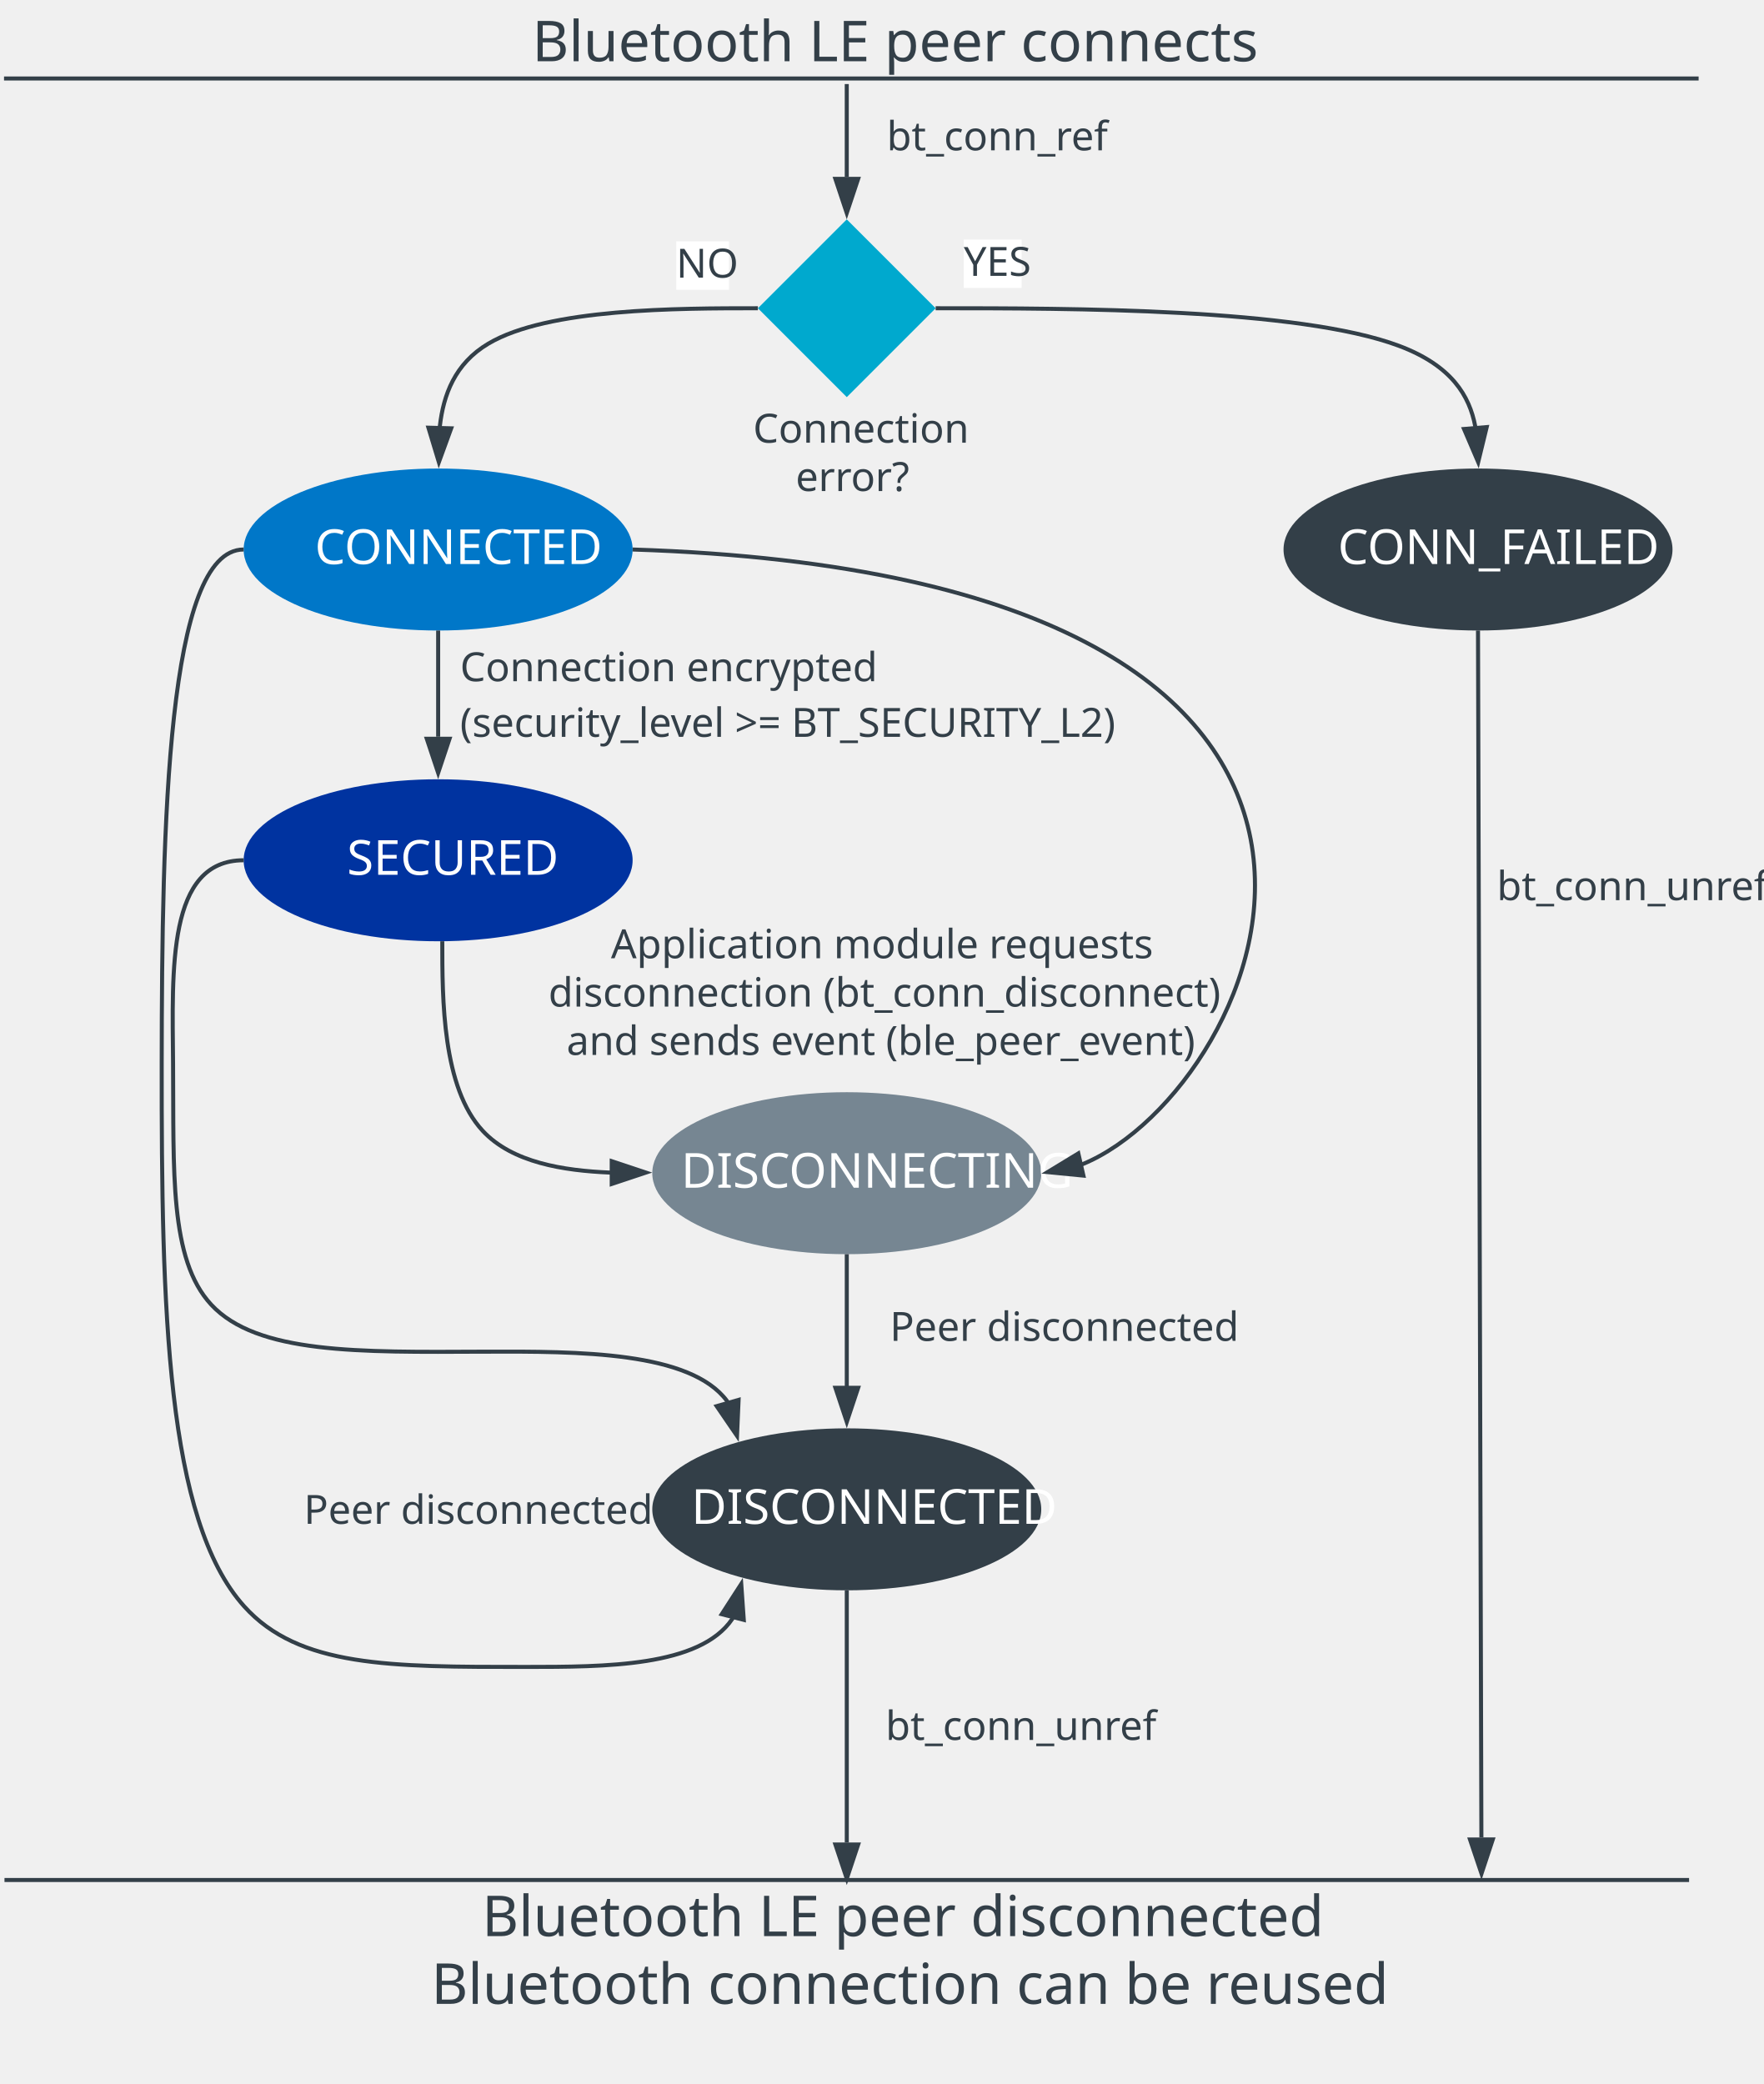
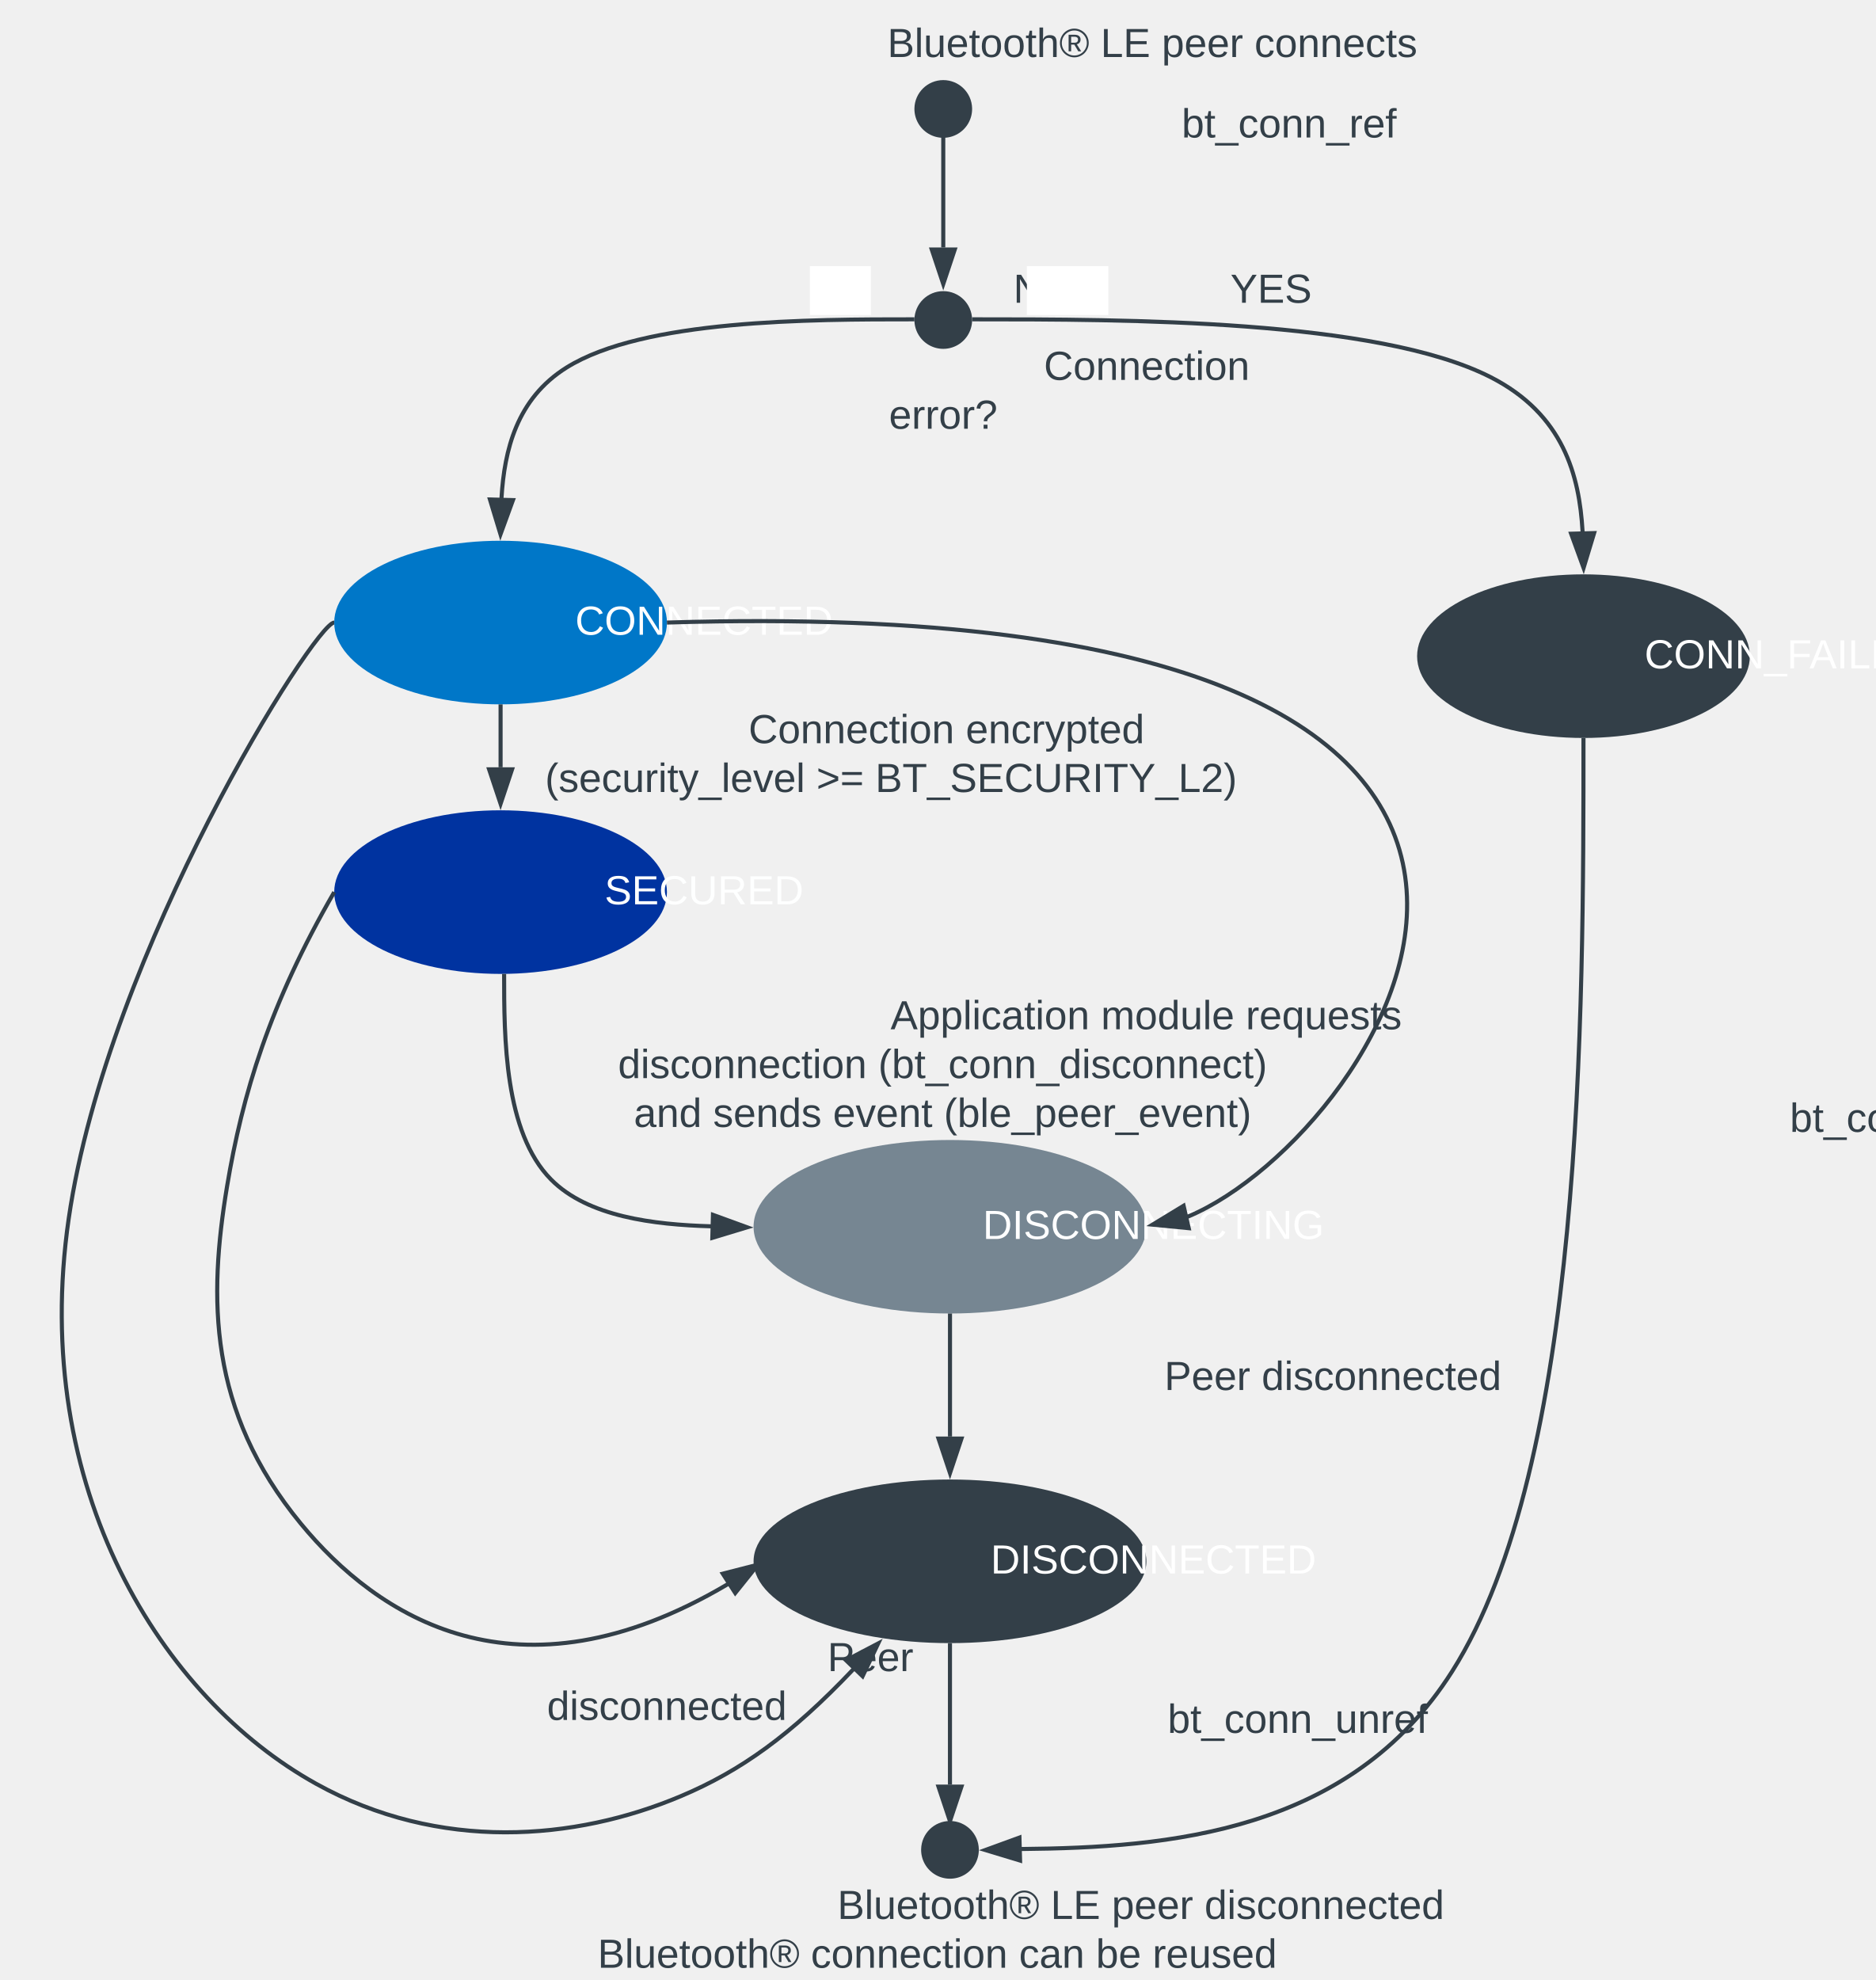
- <svg xmlns="http://www.w3.org/2000/svg" xmlns:xlink="http://www.w3.org/1999/xlink" width="6.077in" height="7.18in" viewBox="0 0 437.577 516.993" xml:space="preserve" color-interpolation-filters="sRGB" class="st20">
+ <svg xmlns="http://www.w3.org/2000/svg" xmlns:ns1="http://schemas.microsoft.com/visio/2003/SVGExtensions/" xmlns:xlink="http://www.w3.org/1999/xlink" width="6.398in" height="6.754in" viewBox="0 0 460.665 486.307" xml:space="preserve" color-interpolation-filters="sRGB" class="st16">
+   <ns1:documentProperties ns1:langID="1035" ns1:viewMarkup="false" />
  <style type="text/css">
	
- 		.st1 {stroke:#333f48;stroke-linecap:butt;stroke-width:1}
- 		.st2 {fill:#333f48;font-family:Calibri;font-size:1.167em}
- 		.st3 {font-size:1em}
- 		.st4 {fill:#0077c8;stroke:none;stroke-width:1}
- 		.st5 {fill:#feffff;font-family:Calibri;font-size:1em}
- 		.st6 {fill:#768692;stroke:none;stroke-width:1}
- 		.st7 {fill:#ffffff;font-family:Calibri;font-size:1em}
- 		.st8 {fill:#0033a0;stroke:none;stroke-width:1}
- 		.st9 {fill:#333f48;stroke:none;stroke-width:1}
- 		.st10 {marker-end:url(#mrkr13-26);stroke:#333f48;stroke-linecap:butt;stroke-width:1}
- 		.st11 {fill:#333f48;fill-opacity:1;stroke:#333f48;stroke-opacity:1;stroke-width:0.284}
- 		.st12 {marker-end:url(#mrkr13-32);stroke:#333f48;stroke-linecap:butt;stroke-width:1}
- 		.st13 {fill:#ffffff;stroke:none;stroke-linecap:butt;stroke-width:7.2}
- 		.st14 {fill:#333f48;font-family:Calibri;font-size:0.833em}
- 		.st15 {marker-start:url(#mrkr13-67);stroke:#333f48;stroke-linecap:butt;stroke-width:1}
- 		.st16 {fill:none;marker-end:url(#mrkr13-81);stroke:none;stroke-width:1}
- 		.st17 {fill:#00a9ce;fill-opacity:1;stroke:#00a9ce;stroke-opacity:1;stroke-width:0.284}
- 		.st18 {fill:none;stroke:none;stroke-width:1}
- 		.st19 {fill:#00a9ce;stroke:none;stroke-width:1}
- 		.st20 {fill:none;fill-rule:evenodd;font-size:12px;overflow:visible;stroke-linecap:square;stroke-miterlimit:3}
+ 		.st1 {fill:#0077c8;stroke:none;stroke-width:1}
+ 		.st2 {fill:#ffffff;font-family:Arial;font-size:0.833em}
+ 		.st3 {fill:#768692;stroke:none;stroke-width:1}
+ 		.st4 {fill:#0033a0;stroke:none;stroke-width:1}
+ 		.st5 {fill:#feffff;font-family:Arial;font-size:0.833em}
+ 		.st6 {fill:#333f48;stroke:none;stroke-width:1}
+ 		.st7 {marker-end:url(#mrkr13-21);stroke:#333f48;stroke-linecap:butt;stroke-width:1}
+ 		.st8 {fill:#333f48;fill-opacity:1;stroke:#333f48;stroke-opacity:1;stroke-width:0.284}
+ 		.st9 {marker-end:url(#mrkr13-27);stroke:#333f48;stroke-linecap:butt;stroke-width:1}
+ 		.st10 {fill:none;marker-end:url(#mrkr13-46);stroke:none;stroke-width:1}
+ 		.st11 {fill:#00a9ce;fill-opacity:1;stroke:#00a9ce;stroke-opacity:1;stroke-width:0.284}
+ 		.st12 {fill:#333f48;font-family:Arial;font-size:0.833em}
+ 		.st13 {font-size:1em}
+ 		.st14 {fill:none;stroke:none;stroke-width:1}
+ 		.st15 {fill:#ffffff;stroke:none;stroke-linecap:butt;stroke-width:7.2}
+ 		.st16 {fill:none;fill-rule:evenodd;font-size:12px;overflow:visible;stroke-linecap:square;stroke-miterlimit:3}
	
	</style>
  <defs id="Markers">
    <g id="lend13">
      <path d="M 3 1 L 0 0 L 3 -1 L 3 1 " style="stroke:none" />
    </g>
-     <marker id="mrkr13-26" class="st11" refX="-10.56" orient="auto" markerUnits="strokeWidth" overflow="visible">
+     <marker id="mrkr13-21" class="st8" ns1:arrowType="13" ns1:arrowSize="2" ns1:setback="10.2" refX="-10.2" orient="auto" markerUnits="strokeWidth" overflow="visible">
      <use xlink:href="#lend13" transform="scale(-3.52,-3.52) " />
    </marker>
-     <marker id="mrkr13-32" class="st11" refX="-10.2" orient="auto" markerUnits="strokeWidth" overflow="visible">
+     <marker id="mrkr13-27" class="st8" ns1:arrowType="13" ns1:arrowSize="2" ns1:setback="10.56" refX="-10.56" orient="auto" markerUnits="strokeWidth" overflow="visible">
      <use xlink:href="#lend13" transform="scale(-3.52,-3.52) " />
    </marker>
-     <marker id="mrkr13-67" class="st11" refX="10.2" orient="auto" markerUnits="strokeWidth" overflow="visible">
-       <use xlink:href="#lend13" transform="scale(3.52) " />
-     </marker>
-     <marker id="mrkr13-81" class="st17" refX="-10.56" orient="auto" markerUnits="strokeWidth" overflow="visible">
+     <marker id="mrkr13-46" class="st11" ns1:arrowType="13" ns1:arrowSize="2" ns1:setback="10.56" refX="-10.56" orient="auto" markerUnits="strokeWidth" overflow="visible">
      <use xlink:href="#lend13" transform="scale(-3.52,-3.52) " />
    </marker>
  </defs>
-   <g>
-     <g id="shape27-1" transform="translate(1.1121,-50.6028)">
-       <path d="M0 516.99 L417.89 516.99" class="st1" />
-       <text x="118.45" y="530.91" class="st2">Bluetooth LE peer disconnected <tspan x="105.87" dy="1.2em" class="st3">Bluetooth connection can be reused</tspan>
-       </text>
-     </g>
-     <g id="shape29-6" transform="translate(60.4422,-360.578)">
-       <ellipse cx="48.245" cy="496.9" rx="48.245" ry="20.093" class="st4" />
-       <text x="17.65" y="500.5" class="st5">CONNECTED</text>
-     </g>
-     <g id="shape30-9" transform="translate(161.81,-205.857)">
-       <ellipse cx="48.245" cy="496.9" rx="48.245" ry="20.093" class="st6" />
-       <text x="7.14" y="500.5" class="st7">DISCONNECTING</text>
-     </g>
-     <g id="shape31-12" transform="translate(60.4422,-283.487)">
-       <ellipse cx="48.245" cy="496.9" rx="48.245" ry="20.093" class="st8" />
-       <text x="25.63" y="500.5" class="st5">SECURED</text>
-     </g>
-     <g id="shape32-15" transform="translate(318.402,-360.578)">
-       <ellipse cx="48.245" cy="496.9" rx="48.245" ry="20.093" class="st9" />
-       <text x="13.46" y="500.5" class="st7">CONN_FAILED</text>
-     </g>
-     <g id="shape33-18" transform="translate(161.81,-122.468)">
-       <ellipse cx="48.245" cy="496.9" rx="48.245" ry="20.093" class="st9" />
-       <text x="9.69" y="500.5" class="st7">DISCONNECTED</text>
-     </g>
-     <g id="shape34-21" transform="translate(217.142,-496.139)">
-       <path d="M-7.09 516.99 L-7.09 540" class="st10" />
-     </g>
-     <g id="shape35-27" transform="translate(232.103,-440.523)">
-       <path d="M0 516.99 C33.64 516.99 90.1 516.99 114.97 526.33 C128.1 531.26 132.42 538.79 133.84 546.21 L133.87 546.57" class="st12" />
-       <rect x="6.97" y="499.961" width="14.351" height="12" class="st13" />
-       <text x="6.97" y="508.96" class="st14">YES</text>
-     </g>
-     <g id="shape36-35" transform="translate(188.007,-440.523)">
-       <path d="M0 516.99 C-19.83 516.99 -52.08 516.99 -66.85 525.76 C-75.26 530.75 -78 538.58 -78.89 546.2 L-78.9 546.56" class="st12" />
-       <rect x="-20.25" y="500.399" width="13.076" height="12" class="st13" />
-       <text x="-20.25" y="509.4" class="st14">NO</text>
-     </g>
-     <g id="shape37-42" transform="translate(101.601,-360.578)">
-       <path d="M7.09 516.99 L7.09 543.34" class="st10" />
-     </g>
-     <g id="shape38-47" transform="translate(202.968,-122.468)">
-       <path d="M7.09 516.99 L7.09 579.55" class="st10" />
-     </g>
-     <g id="shape40-52" transform="translate(60.4422,-380.672)">
-       <path d="M0 516.99 C-19.01 516.99 -20.27 585.01 -20.33 644.44 C-20.39 705.63 -19.18 757.7 0.12 779.16 C13.71 794.27 36.25        794.21 70.01 794.2 C89.68 794.19 113.14 794.2 121.2 782.31 L121.29 781.96" class="st12" />
-     </g>
-     <g id="shape41-57" transform="translate(109.716,-283.492)">
-       <path d="M0 516.99 C0 531.38 -0 553.26 10.04 564.04 C17.39 571.94 30.13 573.89 41.53 574.38 L41.89 574.38" class="st12" />
-     </g>
-     <g id="shape42-62" transform="translate(202.968,-162.655)">
-       <path d="M7.09 506.79 L7.09 506.43 L7.09 473.79" class="st15" />
-     </g>
-     <g id="shape43-68" transform="translate(156.933,-380.672)">
-       <path d="M0 516.99 C214.84 523.84 156.75 650.86 111.68 669.45 L111.33 669.53" class="st12" />
-     </g>
-     <g id="shape44-73" transform="translate(60.4422,-303.58)">
-       <path d="M0 516.99 C-19.01 516.99 -17.7 544.01 -17.51 567.45 C-17.3 594 -18.51 615.97 -8.05 627.23 C3.33 639.48 28.54        639.04 59.54 638.9 C83.44 638.8 110.79 638.87 119.92 651.15 L120.02 651.5" class="st12" />
-     </g>
-     <g id="shape45-78" transform="translate(118.275,-252.089)">
-       <rect x="0" y="476.807" width="183.317" height="40.187" class="st16" />
-       <text x="33.28" y="489.81" class="st14">Application module requests <tspan x="17.77" dy="1.2em" class="st3">disconnection (bt_conn_disconnect) </tspan>
-         <tspan x="22.27" dy="1.2em" class="st3">and sends event (ble_peer_event)</tspan>
-       </text>
-     </g>
-     <g id="shape46-85" transform="translate(1,-497.521)">
-       <path d="M0 516.99 L420.37 516.99" class="st1" />
-     </g>
-     <g id="shape53-88" transform="translate(110.126,-328.492)">
-       <rect x="0" y="486.379" width="155.339" height="30.614" class="st18" />
-       <text x="4" y="497.49" class="st14">Connection encrypted <tspan x="4" dy="1.38em" class="st3">(security_level &gt;= BT_SECURITY_L2)</tspan>
-       </text>
-     </g>
-     <g id="shape55-92" transform="translate(215.009,-177.954)">
-       <rect x="0" y="496.993" width="86.583" height="20" class="st18" />
-       <text x="5.73" y="510.59" class="st14">Peer disconnected</text>
-     </g>
-     <g id="shape59-95" transform="translate(359.993,-360.578)">
-       <path d="M6.65 516.99 L7.49 816.41" class="st10" />
-     </g>
-     <g id="shape64-100" transform="translate(118.397,-495.993)">
-       <rect x="0" y="496.993" width="183.317" height="20" class="st18" />
-       <text x="13.61" y="511.19" class="st2">Bluetooth LE peer connects</text>
-     </g>
-     <g id="shape65-103" transform="translate(69.6502,-132.561)">
-       <rect x="0" y="496.993" width="86.583" height="20" class="st18" />
-       <text x="5.73" y="510.59" class="st14">Peer disconnected</text>
-     </g>
-     <g id="shape70-106" transform="translate(215.009,-83.9539)">
-       <rect x="0" y="506.993" width="69.93" height="10" class="st18" />
-       <text x="4.67" y="515.59" class="st14">bt_conn_unref</text>
-     </g>
-     <g id="shape72-109" transform="translate(366.647,-292.281)">
-       <rect x="0" y="506.993" width="69.93" height="10" class="st18" />
-       <text x="4.67" y="515.59" class="st14">bt_conn_unref</text>
-     </g>
-     <g id="shape73-112" transform="translate(210.055,-478.301)">
-       <rect x="0" y="506.993" width="69.93" height="10" class="st18" />
-       <text x="9.92" y="515.59" class="st14">bt_conn_ref</text>
-     </g>
-     <g id="shape77-115" transform="translate(553.576,-289.099) rotate(45)">
-       <rect x="0" y="485.812" width="31.181" height="31.181" class="st19" />
-     </g>
-     <g id="shape78-117" transform="translate(175.09,-395.323)">
-       <rect x="0" y="499.284" width="69.93" height="17.709" class="st18" />
-       <text x="11.72" y="505.14" class="st14">Connection <tspan x="22.29" dy="1.2em" class="st3">error?</tspan>
-       </text>
+   <g ns1:mID="0" ns1:index="1" ns1:groupContext="foregroundPage">
+     <ns1:pageProperties ns1:drawingScale="0.0393701" ns1:pageScale="0.0393701" ns1:drawingUnits="24" ns1:shadowOffsetX="8.50394" ns1:shadowOffsetY="-8.50394" />
+     <ns1:layer ns1:name="design" ns1:index="0" />
+     <ns1:layer ns1:name="Connector" ns1:index="1" />
+     <g id="shape6-1" ns1:mID="6" ns1:groupContext="shape" ns1:layerMember="0" transform="translate(82.0908,-313.31)">
+       <ns1:textBlock ns1:margins="rect(4,4,4,4)" />
+       <ns1:textRect cx="40.866" cy="466.214" width="81.74" height="40.187" />
+       <ellipse cx="40.866" cy="466.214" rx="40.866" ry="20.093" class="st1" />
+       <text x="9.2" y="469.21" class="st2" ns1:langID="1035">
+         <ns1:paragraph ns1:horizAlign="1" ns1:bulletSize="0.166667" />
+         <ns1:tabList />CONNECTED</text>
+     </g>
+     <g id="shape7-4" ns1:mID="7" ns1:groupContext="shape" ns1:layerMember="0" transform="translate(185.105,-163.696)">
+       <ns1:textBlock ns1:margins="rect(4,4,4,4)" />
+       <ns1:textRect cx="48.245" cy="464.997" width="96.5" height="42.62" />
+       <ellipse cx="48.245" cy="464.997" rx="48.245" ry="21.31" class="st3" />
+       <text x="6.3" y="468" class="st2" ns1:langID="1035">
+         <ns1:paragraph ns1:horizAlign="1" ns1:bulletSize="0.166667" />
+         <ns1:tabList />DISCONNECTING</text>
+     </g>
+     <g id="shape8-7" ns1:mID="8" ns1:groupContext="shape" ns1:layerMember="0" transform="translate(82.0908,-247.106)">
+       <ns1:textBlock ns1:margins="rect(4,4,4,4)" ns1:tabSpace="42.5197" />
+       <ns1:textRect cx="40.866" cy="466.214" width="81.74" height="40.187" />
+       <ellipse cx="40.866" cy="466.214" rx="40.866" ry="20.093" class="st4" />
+       <text x="16.42" y="469.21" class="st5" ns1:langID="1033">
+         <ns1:paragraph ns1:horizAlign="1" />
+         <ns1:tabList />SECURED</text>
+     </g>
+     <g id="shape9-10" ns1:mID="9" ns1:groupContext="shape" ns1:layerMember="0" transform="translate(348.097,-305.056)">
+       <ns1:textBlock ns1:margins="rect(4,4,4,4)" />
+       <ns1:textRect cx="40.866" cy="466.214" width="81.74" height="40.187" />
+       <ellipse cx="40.866" cy="466.214" rx="40.866" ry="20.093" class="st6" />
+       <text x="5.86" y="469.21" class="st2" ns1:langID="1035">
+         <ns1:paragraph ns1:horizAlign="1" ns1:bulletSize="0.166667" />
+         <ns1:tabList />CONN_FAILED</text>
+     </g>
+     <g id="shape10-13" ns1:mID="10" ns1:groupContext="shape" ns1:layerMember="0" transform="translate(185.105,-82.7404)">
+       <ns1:textBlock ns1:margins="rect(4,4,4,4)" ns1:tabSpace="42.5197" />
+       <ns1:textRect cx="48.245" cy="466.214" width="96.5" height="40.187" />
+       <ellipse cx="48.245" cy="466.214" rx="48.245" ry="20.093" class="st6" />
+       <text x="8.24" y="469.21" class="st2" ns1:langID="1033">
+         <ns1:paragraph ns1:horizAlign="1" />
+         <ns1:tabList />DISCONNECTED</text>
+     </g>
+     <g id="shape12-16" ns1:mID="12" ns1:groupContext="shape" ns1:layerMember="0" transform="translate(238.79,-407.882)">
+       <path d="M0 486.31 C37.54 486.31 99.46 486.31 127.34 500.5 C145.33 509.67 149.15 524.75 149.95 538.39 L149.96 538.75" class="st7" />
+     </g>
+     <g id="shape14-22" ns1:mID="14" ns1:groupContext="shape" ns1:layerMember="0" transform="translate(115.87,-313.31)">
+       <path d="M7.09 486.31 L7.09 501.76" class="st9" />
+     </g>
+     <g id="shape15-28" ns1:mID="15" ns1:groupContext="shape" ns1:layerMember="0" transform="translate(240.437,-82.7404)">
+       <path d="M-7.09 486.31 L-7.09 521.05" class="st9" />
+     </g>
+     <g id="shape17-33" ns1:mID="17" ns1:groupContext="shape" ns1:layerMember="0" transform="translate(123.828,-247.111)">
+       <path d="M0 486.31 C0 501.83 -0 525.17 11.53 536.81 C20.59 545.96 36.77 547.89 50.72 548.3 L51.08 548.31" class="st7" />
+     </g>
+     <g id="shape19-38" ns1:mID="19" ns1:groupContext="shape" ns1:layerMember="0" transform="translate(163.823,-333.403)">
+       <path d="M0 486.31 C264.59 478.18 176.29 612.04 128.03 632.19 L127.68 632.27" class="st7" />
+     </g>
+     <g id="shape21-43" ns1:mID="21" ns1:groupContext="shape" ns1:layerMember="0" transform="translate(139.924,-206.315)">
+       <ns1:textBlock ns1:margins="rect(4,4,4,4)" ns1:tabSpace="42.5197" ns1:verticalAlign="0" />
+       <ns1:textRect cx="91.658" cy="466.214" width="183.32" height="40.187" />
+       <rect x="0" y="446.121" width="183.317" height="40.187" class="st10" />
+       <text x="28.84" y="459.12" class="st12" ns1:langID="1033">
+         <ns1:paragraph ns1:horizAlign="1" />
+         <ns1:tabList />Application module requests <tspan x="11.88" dy="1.2em" class="st13">disconnection (bt_conn_disconnect)<ns1:newlineChar />
+         </tspan>
+         <tspan x="15.77" dy="1.2em" class="st13">and sends event (ble_peer_event)</tspan>
+       </text>
+     </g>
+     <g id="shape23-50" ns1:mID="23" ns1:groupContext="shape" transform="translate(129.87,-285.465)">
+       <ns1:textBlock ns1:margins="rect(4,4,4,4)" ns1:tabSpace="42.5197" />
+       <ns1:textRect cx="96.394" cy="471" width="192.79" height="30.614" />
+       <rect x="0" y="455.693" width="192.788" height="30.614" class="st14" />
+       <text x="4" y="468" class="st12" ns1:langID="1033">
+         <ns1:paragraph />
+         <ns1:tabList />Connection encrypted<ns1:newlineChar />
+         <tspan x="4" dy="1.2em" class="st13">(security_level &gt;= BT_SECURITY_L2)</tspan>
+       </text>
+     </g>
+     <g id="shape24-54" ns1:mID="24" ns1:groupContext="shape" transform="translate(226.264,-137.906)">
+       <ns1:textBlock ns1:margins="rect(4,4,4,4)" ns1:tabSpace="42.5197" />
+       <ns1:textRect cx="51.166" cy="476.307" width="102.34" height="20" />
+       <rect x="0" y="466.307" width="102.333" height="20" class="st14" />
+       <text x="9.75" y="479.31" class="st12" ns1:langID="1033">
+         <ns1:paragraph ns1:horizAlign="1" />
+         <ns1:tabList />Peer disconnected</text>
+     </g>
+     <g id="shape26-57" ns1:mID="26" ns1:groupContext="shape" transform="translate(140.045,-465.307)">
+       <ns1:textBlock ns1:margins="rect(4,4,4,4)" ns1:tabSpace="42.5197" />
+       <ns1:textRect cx="91.658" cy="476.307" width="183.32" height="20" />
+       <rect x="0" y="466.307" width="183.317" height="20" class="st14" />
+       <text x="27.93" y="479.31" class="st12" ns1:langID="1044">
+         <ns1:paragraph ns1:horizAlign="1" />
+         <ns1:tabList />Bluetooth® <tspan class="st13" ns1:langID="1033">LE peer connects</tspan>
+       </text>
+     </g>
+     <g id="shape27-61" ns1:mID="27" ns1:groupContext="shape" transform="translate(120.531,-62.8663)">
+       <ns1:textBlock ns1:margins="rect(4,4,4,4)" ns1:tabSpace="42.5197" />
+       <ns1:textRect cx="43.291" cy="476.307" width="86.59" height="20" />
+       <rect x="0" y="466.307" width="86.583" height="20" class="st14" />
+       <text x="32.73" y="473.31" class="st12" ns1:langID="1033">
+         <ns1:paragraph ns1:horizAlign="1" />
+         <ns1:tabList />Peer <tspan x="13.83" dy="1.2em" class="st13">disconnected</tspan>
+       </text>
+     </g>
+     <g id="shape28-65" ns1:mID="28" ns1:groupContext="shape" transform="translate(227.917,-58.693)">
+       <ns1:textBlock ns1:margins="rect(4,4,4,4)" ns1:tabSpace="42.5197" />
+       <ns1:textRect cx="40.866" cy="481.307" width="81.74" height="10" />
+       <rect x="0" y="476.307" width="81.732" height="10" class="st14" />
+       <text x="8.9" y="484.31" class="st12" ns1:langID="1033">
+         <ns1:paragraph ns1:horizAlign="1" />
+         <ns1:tabList />bt_conn_unr<tspan class="st13" ns1:langID="1044">e</tspan>f</text>
+     </g>
+     <g id="shape29-69" ns1:mID="29" ns1:groupContext="shape" transform="translate(383.587,-206.315)">
+       <ns1:textBlock ns1:margins="rect(4,4,4,4)" ns1:tabSpace="42.5197" />
+       <ns1:textRect cx="38.039" cy="481.307" width="76.08" height="10" />
+       <rect x="0" y="476.307" width="76.078" height="10" class="st14" />
+       <text x="6.07" y="484.31" class="st12" ns1:langID="1033">
+         <ns1:paragraph ns1:horizAlign="1" />
+         <ns1:tabList />bt_conn_unref</text>
+     </g>
+     <g id="shape30-72" ns1:mID="30" ns1:groupContext="shape" transform="translate(231.704,-450.543)">
+       <ns1:textBlock ns1:margins="rect(4,4,4,4)" ns1:tabSpace="42.5197" />
+       <ns1:textRect cx="34.965" cy="481.307" width="69.93" height="10" />
+       <rect x="0" y="476.307" width="69.93" height="10" class="st14" />
+       <text x="8.56" y="484.31" class="st12" ns1:langID="1033">
+         <ns1:paragraph ns1:horizAlign="1" />
+         <ns1:tabList />bt_conn_ref</text>
+     </g>
+     <g id="shape32-75" ns1:mID="32" ns1:groupContext="shape" transform="translate(196.739,-381.141)">
+       <ns1:textBlock ns1:margins="rect(4,4,4,4)" ns1:tabSpace="42.5197" />
+       <ns1:textRect cx="34.965" cy="477.453" width="69.93" height="17.709" />
+       <rect x="0" y="468.598" width="69.93" height="17.709" class="st14" />
+       <text x="9.67" y="474.45" class="st12" ns1:langID="1033">
+         <ns1:paragraph ns1:horizAlign="1" />
+         <ns1:tabList />Connection <tspan x="21.63" dy="1.2em" class="st13">error?</tspan>
+       </text>
+     </g>
+     <g id="shape33-79" ns1:mID="33" ns1:groupContext="shape" ns1:layerMember="1" transform="translate(82.0908,-267.2)">
+       <path d="M0 486.31 C-15.89 513.8 -22.57 536.04 -26.32 558.58 C-30.86 585.88 -31.09 613.63 -8.2 641.42 C10.54 664.18 44.79        686.97 96.55 656.36 L96.86 656.16" class="st7" />
+     </g>
+     <g id="shape37-84" ns1:mID="37" ns1:groupContext="shape" ns1:layerMember="1" transform="translate(75.0042,-326.316)">
+ 			</g>
+     <g id="shape44-85" ns1:mID="44" ns1:groupContext="shape" transform="translate(224.617,-452.63)">
+       <ns1:userDefs>
+         <ns1:ud ns1:nameU="visVersion" ns1:val="VT0(15):26" />
+         <ns1:ud ns1:nameU="visMasterStencil" ns1:prompt="" ns1:val="VT4(Basic_M.vssx)" />
+       </ns1:userDefs>
+       <path d="M0 479.22 A7.087 7.087 0 0 1 14.17 479.22 A7.087 7.087 0 1 1 0 479.22 Z" class="st6" />
+     </g>
+     <g id="shape78-87" ns1:mID="78" ns1:groupContext="shape" transform="translate(224.617,-400.795)">
+       <ns1:userDefs>
+         <ns1:ud ns1:nameU="visVersion" ns1:val="VT0(15):26" />
+         <ns1:ud ns1:nameU="visMasterStencil" ns1:prompt="" ns1:val="VT4(Basic_M.vssx)" />
+       </ns1:userDefs>
+       <path d="M0 479.22 A7.087 7.087 0 0 1 14.17 479.22 A7.087 7.087 0 1 1 0 479.22 Z" class="st6" />
+     </g>
+     <g id="shape81-89" ns1:mID="81" ns1:groupContext="shape" ns1:layerMember="1" transform="translate(224.617,-407.882)">
+       <path d="M0 486.31 C-25.42 486.31 -66.52 486.31 -85.46 498.16 C-97.75 505.85 -100.72 518.53 -101.43 530.14 L-101.44 530.5" class="st7" />
+     </g>
+     <g id="shape82-94" ns1:mID="82" ns1:groupContext="shape" ns1:layerMember="1" transform="translate(238.79,-452.63)">
+       <path d="M-7.09 486.31 L-7.09 513.41" class="st9" />
+     </g>
+     <g id="shape89-99" ns1:mID="89" ns1:groupContext="shape" ns1:layerMember="1" transform="translate(226.264,-163.696)">
+       <path d="M7.09 486.31 L7.09 516.52" class="st9" />
+     </g>
+     <g id="shape94-104" ns1:mID="94" ns1:groupContext="shape" transform="translate(182.963,-409.775)">
+       <ns1:textBlock ns1:margins="rect(4,4,4,4)" ns1:tabSpace="42.5197" />
+       <ns1:textRect cx="23.458" cy="481.14" width="46.92" height="10.335" />
+       <rect x="0" y="475.972" width="46.917" height="10.335" class="st14" />
+       <rect ns1:rectContext="textBkgnd" x="15.959" y="475.14" width="15" height="12" class="st15" />
+       <text x="15.96" y="484.14" class="st12" ns1:langID="1044">
+         <ns1:paragraph ns1:horizAlign="1" />
+         <ns1:tabList />NO</text>
+     </g>
+     <g id="shape104-108" ns1:mID="104" ns1:groupContext="shape" transform="translate(137.216,-2.00012)">
+       <ns1:textBlock ns1:margins="rect(4,4,4,4)" ns1:tabSpace="42.5197" />
+       <ns1:textRect cx="91.658" cy="476.307" width="183.32" height="20" />
+       <rect x="0" y="466.307" width="183.317" height="20" class="st14" />
+       <text x="18.48" y="473.31" class="st12" ns1:langID="1044">
+         <ns1:paragraph ns1:horizAlign="1" />
+         <ns1:tabList />Bluetooth® <tspan class="st13" ns1:langID="1033">LE peer disconnected<ns1:newlineChar />
+           <ns1:paragraph ns1:horizAlign="1" />
+         </tspan>
+         <tspan x="6.8" dy="1.2em" class="st13"> </tspan>Bluetooth® <tspan class="st13" ns1:langID="1033">connection can be reused</tspan>
+       </text>
+     </g>
+     <g id="shape106-114" ns1:mID="106" ns1:groupContext="shape" transform="translate(226.264,-25.0483)">
+       <ns1:userDefs>
+         <ns1:ud ns1:nameU="visVersion" ns1:val="VT0(15):26" />
+         <ns1:ud ns1:nameU="visMasterStencil" ns1:prompt="" ns1:val="VT4(Basic_M.vssx)" />
+       </ns1:userDefs>
+       <path d="M0 479.22 A7.087 7.087 0 0 1 14.17 479.22 A7.087 7.087 0 1 1 0 479.22 Z" class="st6" />
+     </g>
+     <g id="shape107-116" ns1:mID="107" ns1:groupContext="shape" ns1:layerMember="1" transform="translate(388.963,-305.056)">
+       <path d="M0 486.31 C-0 554.54 0 664.71 -32.27 715.58 C-57.41 755.22 -102.15 758.86 -137.97 759.19 L-138.33 759.2" class="st7" />
+     </g>
+     <g id="shape108-121" ns1:mID="108" ns1:groupContext="shape" transform="translate(238.79,-409.775)">
+       <ns1:textBlock ns1:margins="rect(4,4,4,4)" ns1:tabSpace="42.5197" />
+       <ns1:textRect cx="23.458" cy="481.14" width="46.92" height="10.335" />
+       <rect x="0" y="475.972" width="46.917" height="10.335" class="st14" />
+       <rect ns1:rectContext="textBkgnd" x="13.453" y="475.14" width="20.01" height="12" class="st15" />
+       <text x="13.45" y="484.14" class="st12" ns1:langID="1044">
+         <ns1:paragraph ns1:horizAlign="1" />
+         <ns1:tabList />YES</text>
+     </g>
+     <g id="shape1000-125" ns1:mID="1000" ns1:groupContext="shape" ns1:layerMember="1" transform="translate(82.0908,-333.403)">
+       <path d="M0 486.31 C-4.65 486.31 -55.65 566.9 -65.21 632.66 C-74.89 699.21 -42.15 750.58 -4.45 771.51 C25.77 788.29 59.17        785.53 85.21 774.53 C99.85 768.35 112.16 759.56 127.41 743.51 L127.66 743.25" class="st7" />
    </g>
  </g>
</svg>
